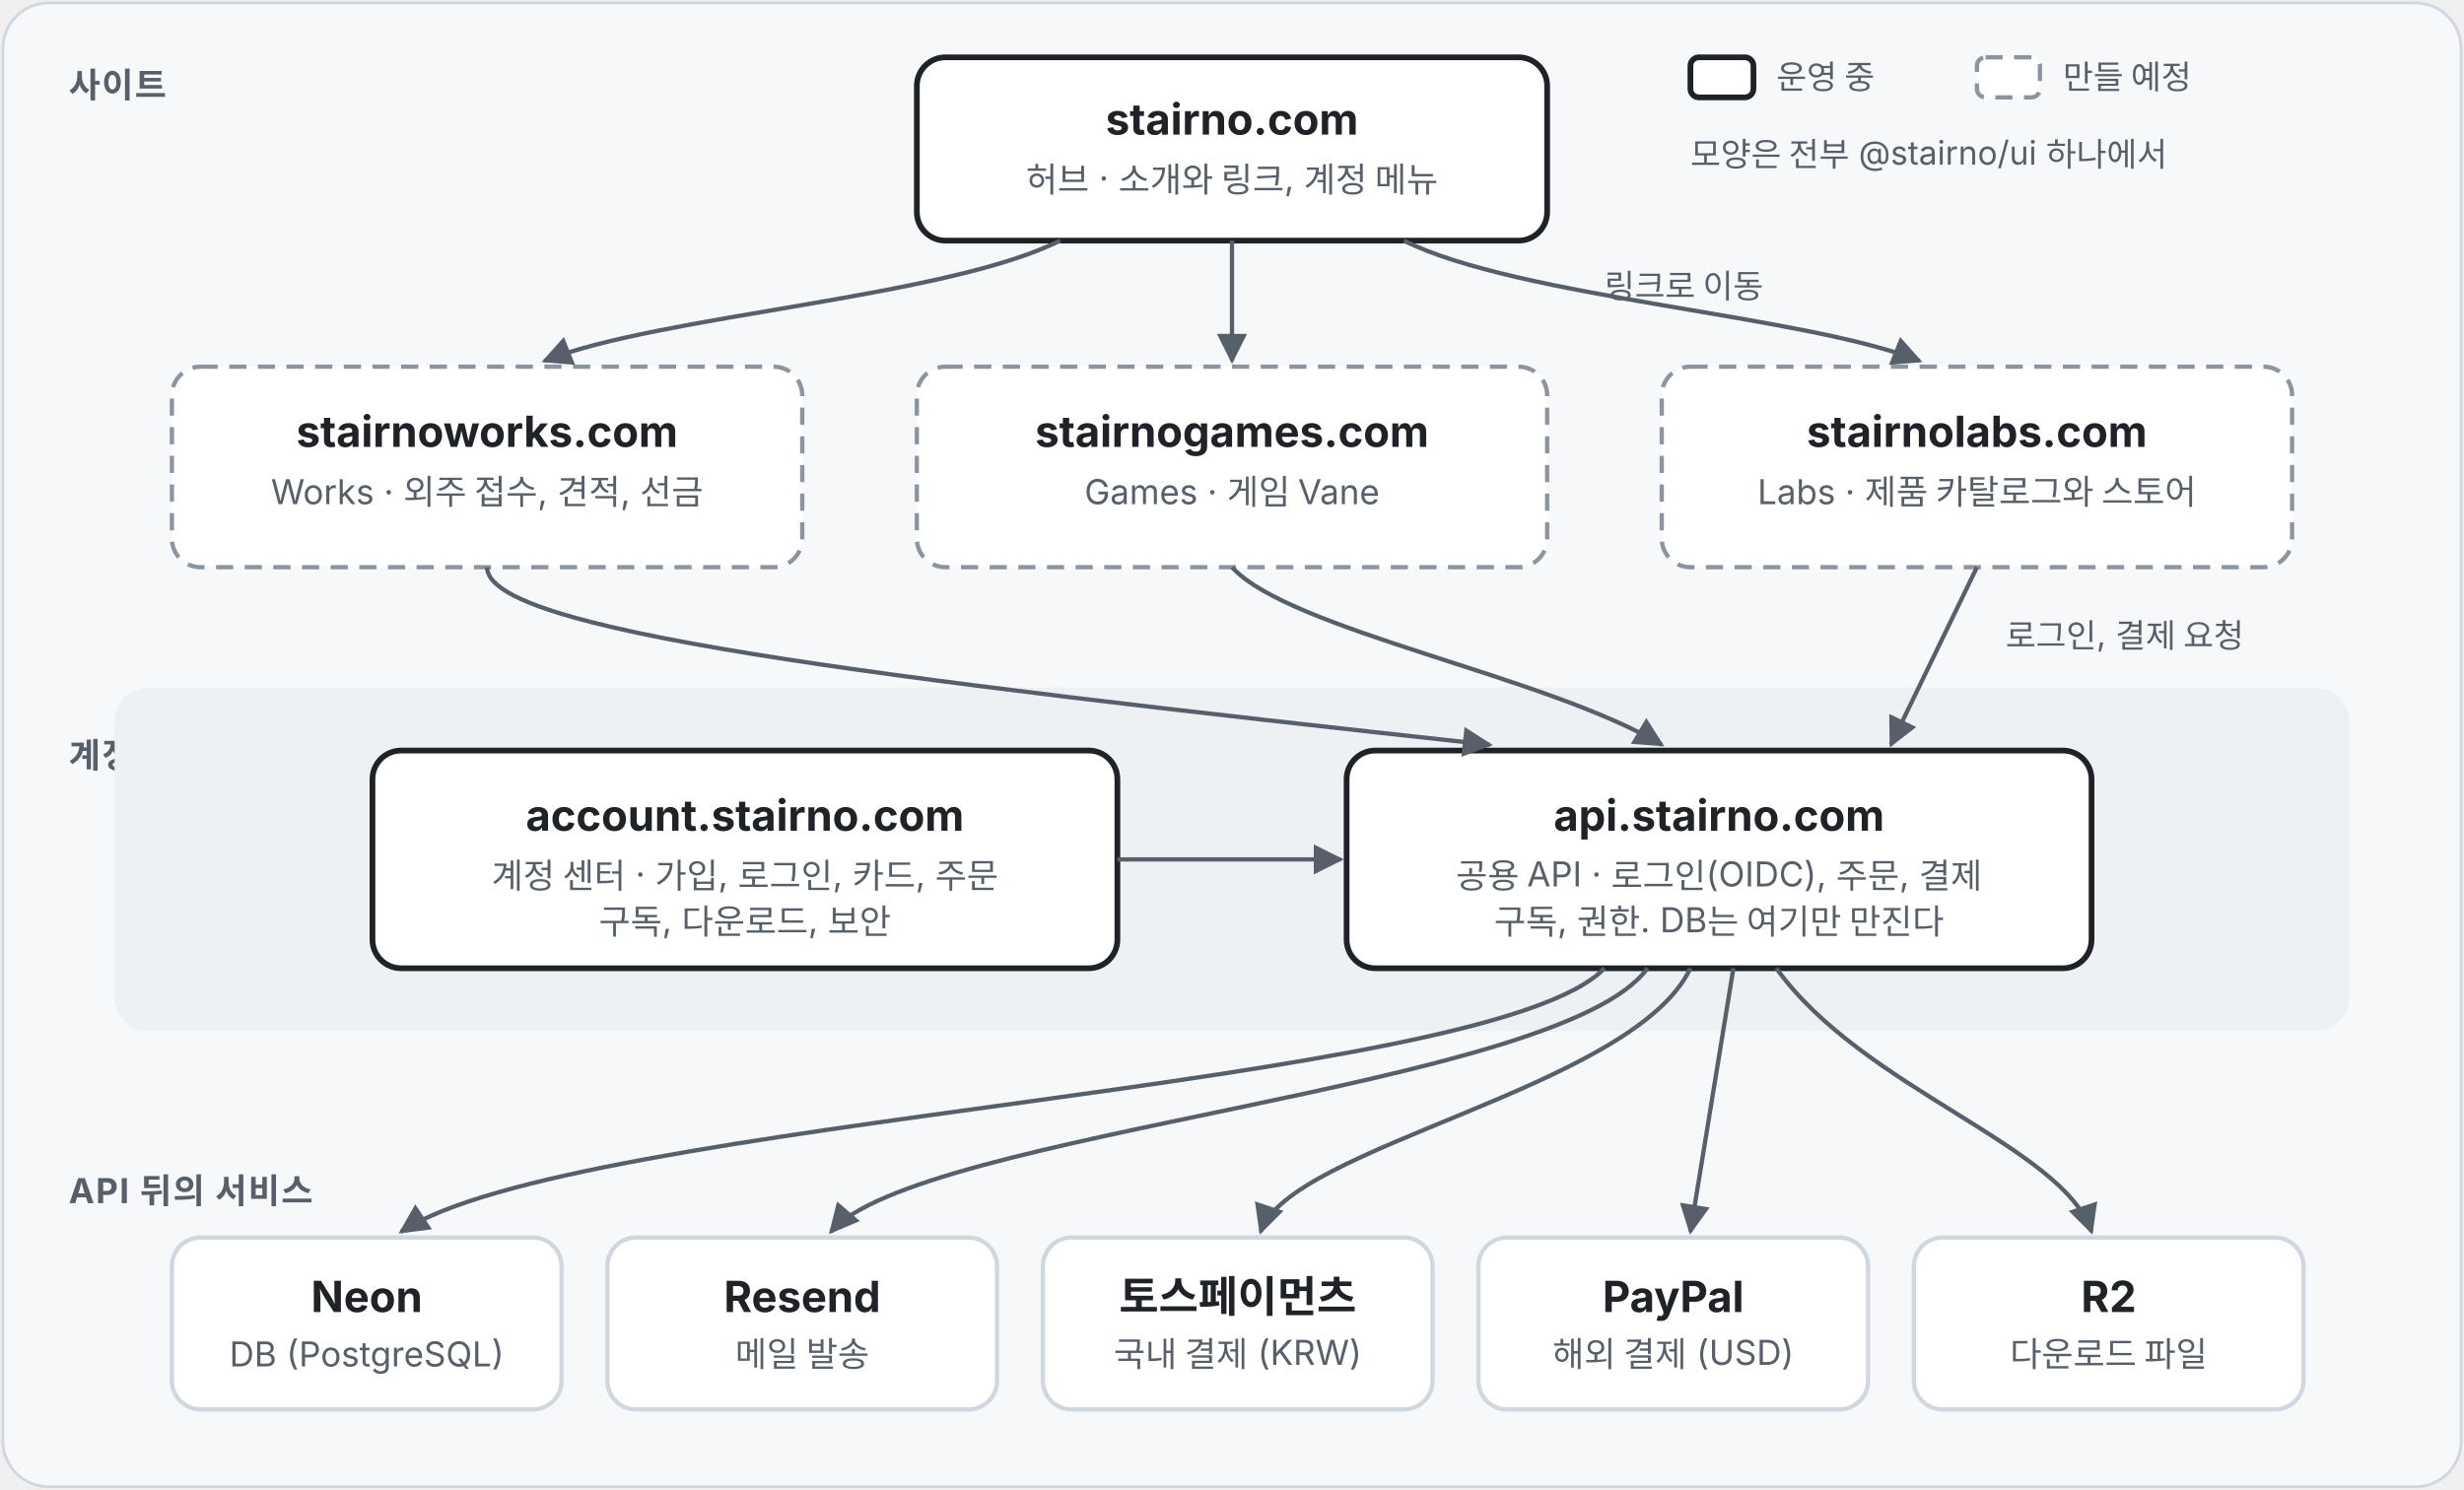
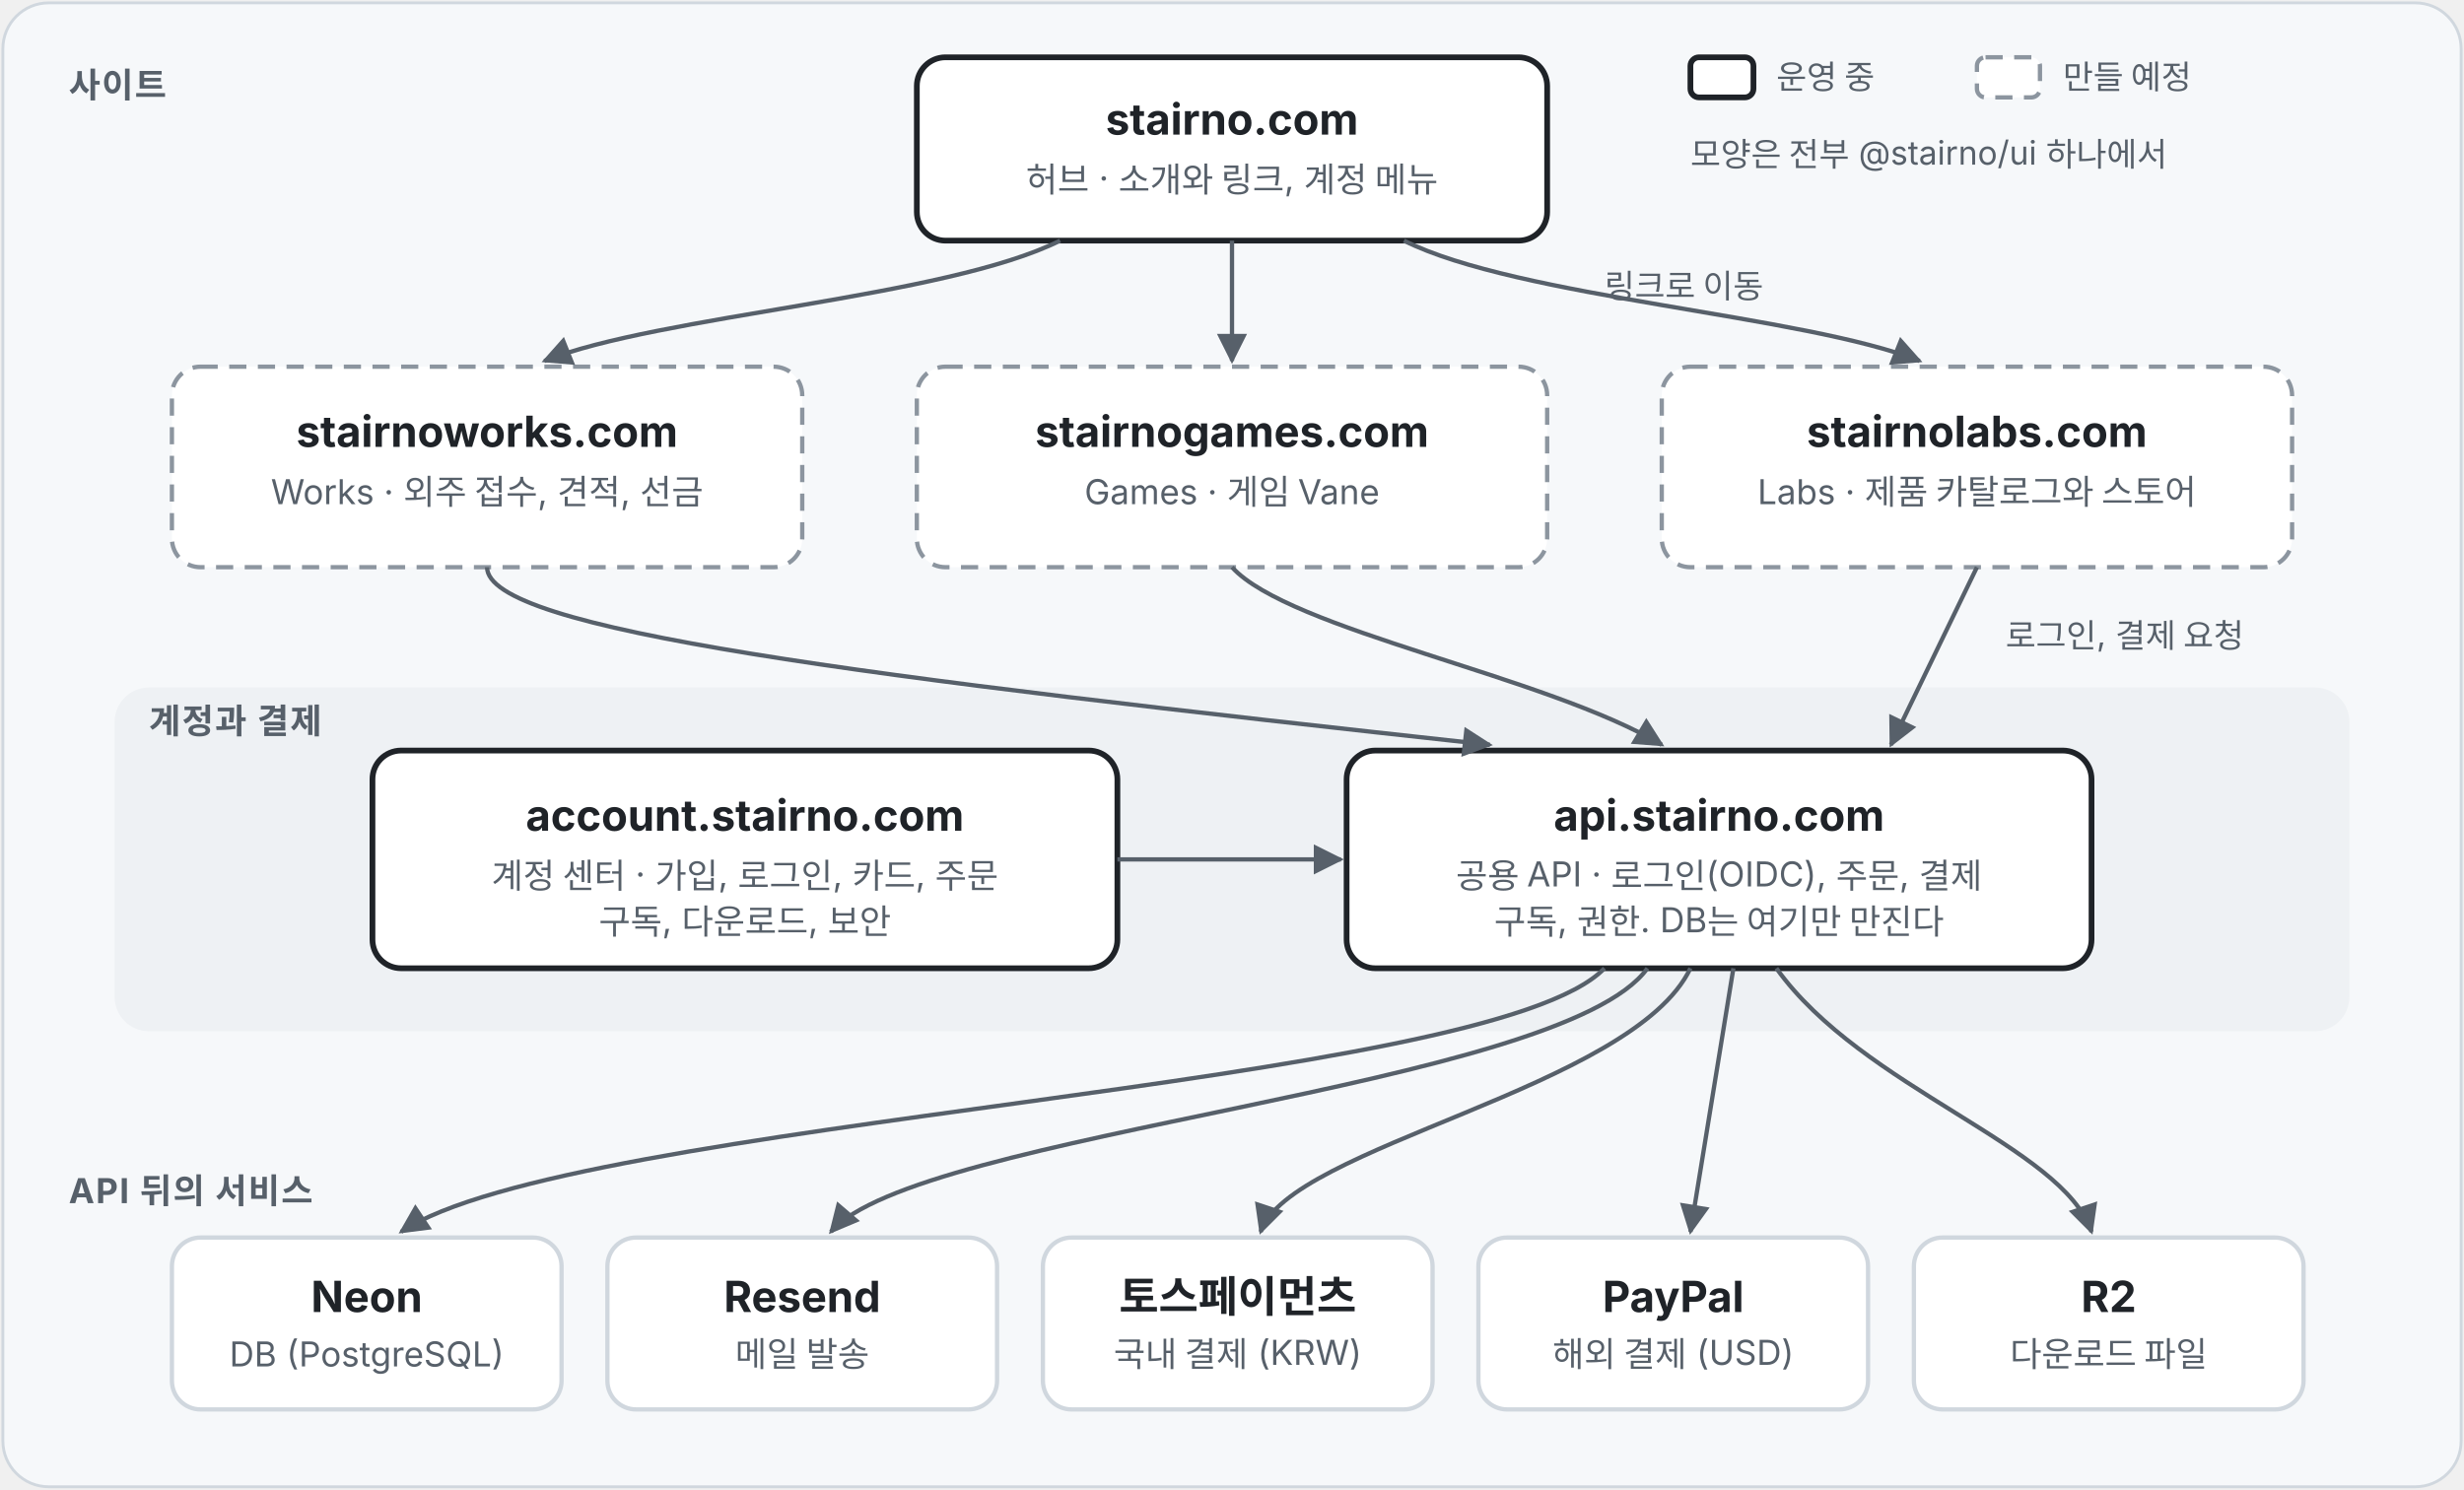
<svg xmlns="http://www.w3.org/2000/svg" width="860" height="520" viewBox="0 0 860 520" role="img" aria-label="Stairno 전체 구조: 허브 stairno.com 아래에 Works, Games, Labs 세 사이트가 있고, 허브를 포함한 모든 사이트가 계정 센터 account.stairno.com과 공용 API api.stairno.com을 부른다. API 뒤에는 DB(Neon), 메일(Resend), 결제사(토스페이먼츠, PayPal), 파일 저장소(R2)가 있다. 모든 사이트의 모양은 공용 디자인 패키지 @stairno/ui 하나에서 온다.">
  <defs>
    <marker id="arrow" viewBox="0 0 10 10" refX="9" refY="5" markerWidth="7" markerHeight="7" orient="auto-start-reverse">
      <path d="M0 0 L10 5 L0 10 z" fill="#57606a" />
    </marker>
    <style>
      .t { font-family: Pretendard, -apple-system, BlinkMacSystemFont, "Apple SD Gothic Neo", "Malgun Gothic", "Segoe UI", sans-serif; fill: #1f2328; }
      .h { font-size: 15px; font-weight: 700; }
      .s { font-size: 12px; fill: #57606a; }
      .l { font-size: 11.5px; fill: #57606a; }
      .cap { font-size: 12px; font-weight: 700; fill: #57606a; letter-spacing: 0.04em; }
      .live { fill: #ffffff; stroke: #1f2328; stroke-width: 2; }
      .plan { fill: #ffffff; stroke: #8c959f; stroke-width: 1.5; stroke-dasharray: 6 4; }
      .svc { fill: #ffffff; stroke: #d0d7de; stroke-width: 1.5; }
      .band { fill: #eef1f4; stroke: none; }
      .line { stroke: #57606a; stroke-width: 1.5; fill: none; marker-end: url(#arrow); }
    </style>
  </defs>
  <rect x="1" y="1" width="858" height="518" rx="16" fill="#f6f8fa" stroke="#d0d7de" />
  <text class="t cap" x="24" y="34">사이트</text>
-   <text class="t cap" x="24" y="268">계정과 결제</text>
  <text class="t cap" x="24" y="420">API 뒤의 서비스</text>
  <rect class="live" x="320" y="20" width="220" height="64" rx="10" />
  <text class="t h" x="430" y="47" text-anchor="middle">stairno.com</text>
  <text class="t s" x="430" y="67" text-anchor="middle">허브 · 소개와 링크, 계정 메뉴</text>
  <rect class="plan" x="60" y="128" width="220" height="70" rx="10" />
  <text class="t h" x="170" y="156" text-anchor="middle">stairnoworks.com</text>
  <text class="t s" x="170" y="176" text-anchor="middle">Works · 외주 접수, 견적, 선금</text>
  <rect class="plan" x="320" y="128" width="220" height="70" rx="10" />
  <text class="t h" x="430" y="156" text-anchor="middle">stairnogames.com</text>
  <text class="t s" x="430" y="176" text-anchor="middle">Games · 게임 Vane</text>
  <rect class="plan" x="580" y="128" width="220" height="70" rx="10" />
  <text class="t h" x="690" y="156" text-anchor="middle">stairnolabs.com</text>
  <text class="t s" x="690" y="176" text-anchor="middle">Labs · 제품 카탈로그와 스토어</text>
  <path class="line" d="M370 84 C 330 104, 230 110, 190 126" />
  <path class="line" d="M430 84 L430 126" />
  <path class="line" d="M490 84 C 530 104, 630 110, 670 126" />
  <text class="t l" x="560" y="104">링크로 이동</text>
  <rect class="band" x="40" y="240" width="780" height="120" rx="12" />
+   <text class="t cap" x="52" y="256">계정과 결제</text>
  <rect class="live" x="130" y="262" width="260" height="76" rx="10" />
  <text class="t h" x="260" y="290" text-anchor="middle">account.stairno.com</text>
  <text class="t s" x="260" y="310" text-anchor="middle">계정 센터 · 가입, 로그인, 카드, 주문</text>
  <text class="t s" x="260" y="326" text-anchor="middle">구독, 다운로드, 보안</text>
  <rect class="live" x="470" y="262" width="260" height="76" rx="10" />
  <text class="t h" x="600" y="290" text-anchor="middle">api.stairno.com</text>
  <text class="t s" x="600" y="310" text-anchor="middle">공용 API · 로그인(OIDC), 주문, 결제</text>
  <text class="t s" x="600" y="326" text-anchor="middle">구독, 권한. DB는 여기만 만진다</text>
  <path class="line" d="M390 300 L468 300" />
  <path class="line" d="M170 198 C 170 220, 300 236, 520 260" />
  <path class="line" d="M430 198 C 450 220, 540 236, 580 260" />
  <path class="line" d="M690 198 L660 260" />
  <text class="t l" x="700" y="226">로그인, 결제 요청</text>
  <rect class="svc" x="60" y="432" width="136" height="60" rx="10" />
  <text class="t h" x="128" y="458" text-anchor="middle">Neon</text>
  <text class="t s" x="128" y="477" text-anchor="middle">DB (PostgreSQL)</text>
  <rect class="svc" x="212" y="432" width="136" height="60" rx="10" />
  <text class="t h" x="280" y="458" text-anchor="middle">Resend</text>
  <text class="t s" x="280" y="477" text-anchor="middle">메일 발송</text>
  <rect class="svc" x="364" y="432" width="136" height="60" rx="10" />
  <text class="t h" x="432" y="458" text-anchor="middle">토스페이먼츠</text>
  <text class="t s" x="432" y="477" text-anchor="middle">국내 결제 (KRW)</text>
  <rect class="svc" x="516" y="432" width="136" height="60" rx="10" />
  <text class="t h" x="584" y="458" text-anchor="middle">PayPal</text>
  <text class="t s" x="584" y="477" text-anchor="middle">해외 결제 (USD)</text>
  <rect class="svc" x="668" y="432" width="136" height="60" rx="10" />
  <text class="t h" x="736" y="458" text-anchor="middle">R2</text>
  <text class="t s" x="736" y="477" text-anchor="middle">다운로드 파일</text>
  <path class="line" d="M560 338 C 520 380, 200 390, 140 430" />
  <path class="line" d="M575 338 C 545 380, 320 395, 290 430" />
  <path class="line" d="M590 338 C 570 380, 450 400, 440 430" />
  <path class="line" d="M605 338 L590 430" />
  <path class="line" d="M620 338 C 650 380, 720 400, 730 430" />
  <rect class="live" x="590" y="20" width="22" height="14" rx="3" />
  <text class="t l" x="620" y="31">운영 중</text>
  <rect class="plan" x="690" y="20" width="22" height="14" rx="3" />
  <text class="t l" x="720" y="31">만들 예정</text>
  <text class="t l" x="590" y="58">모양은 전부 @stairno/ui 하나에서</text>
</svg>
